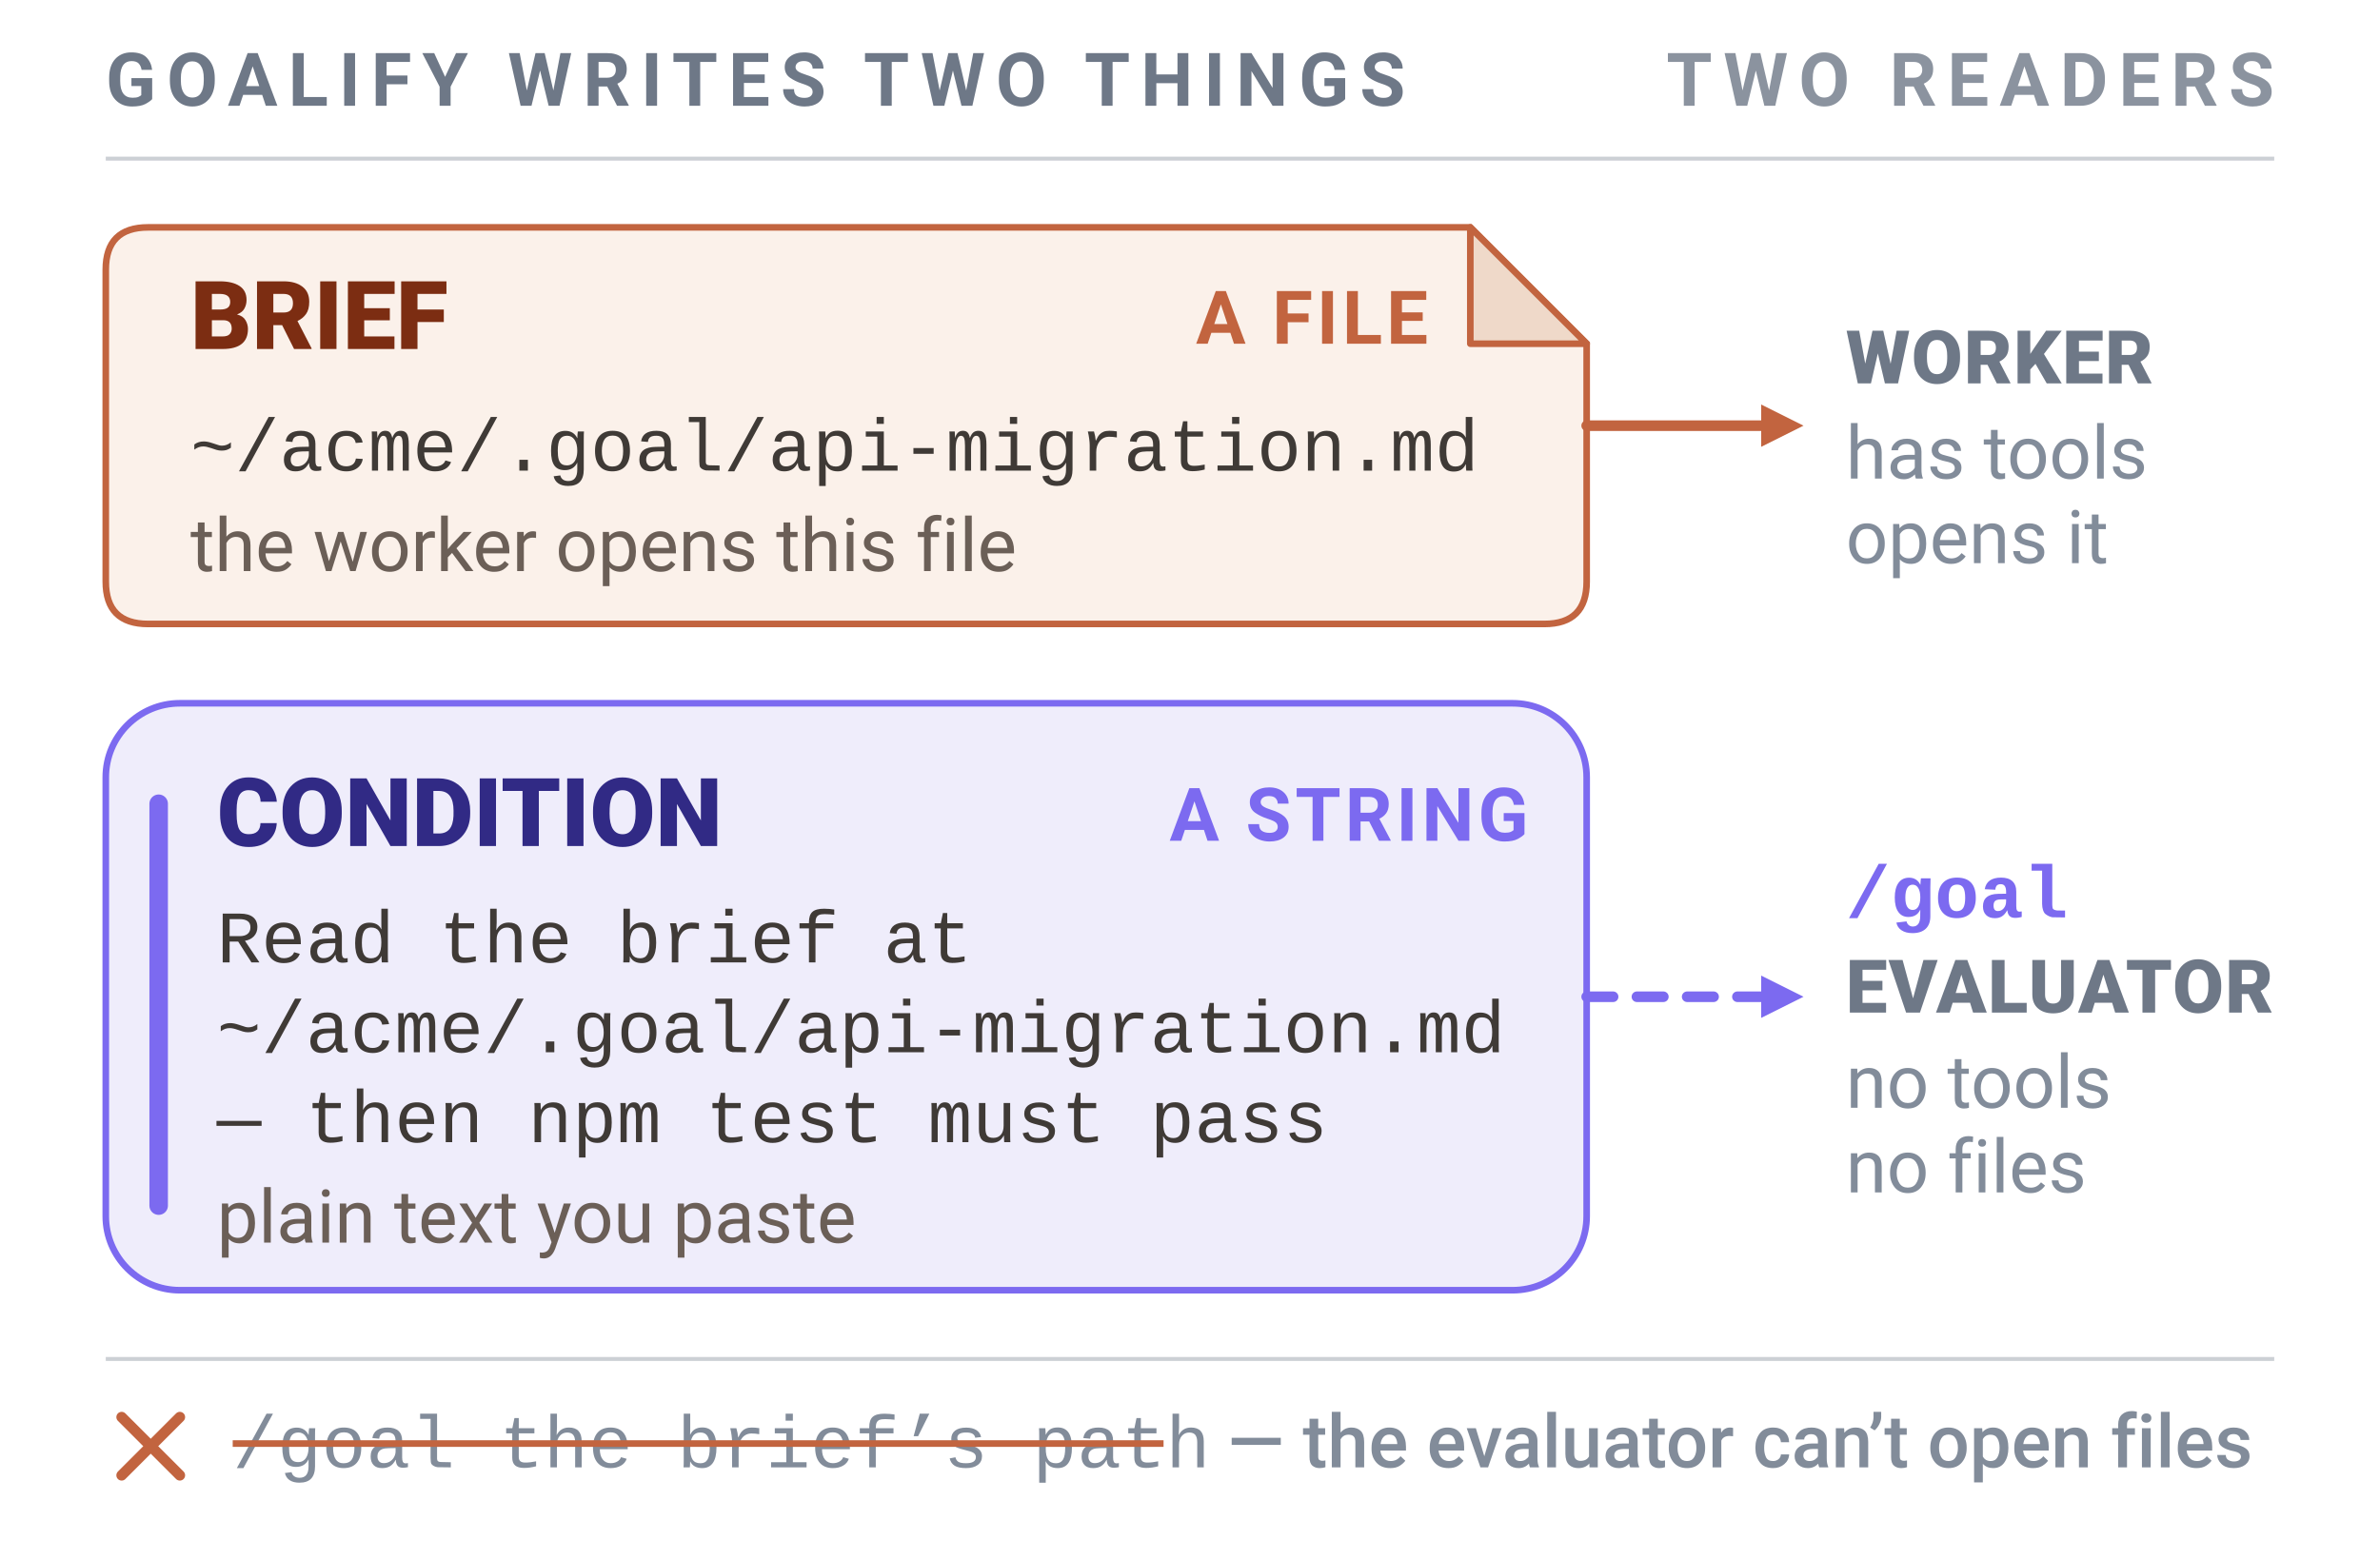
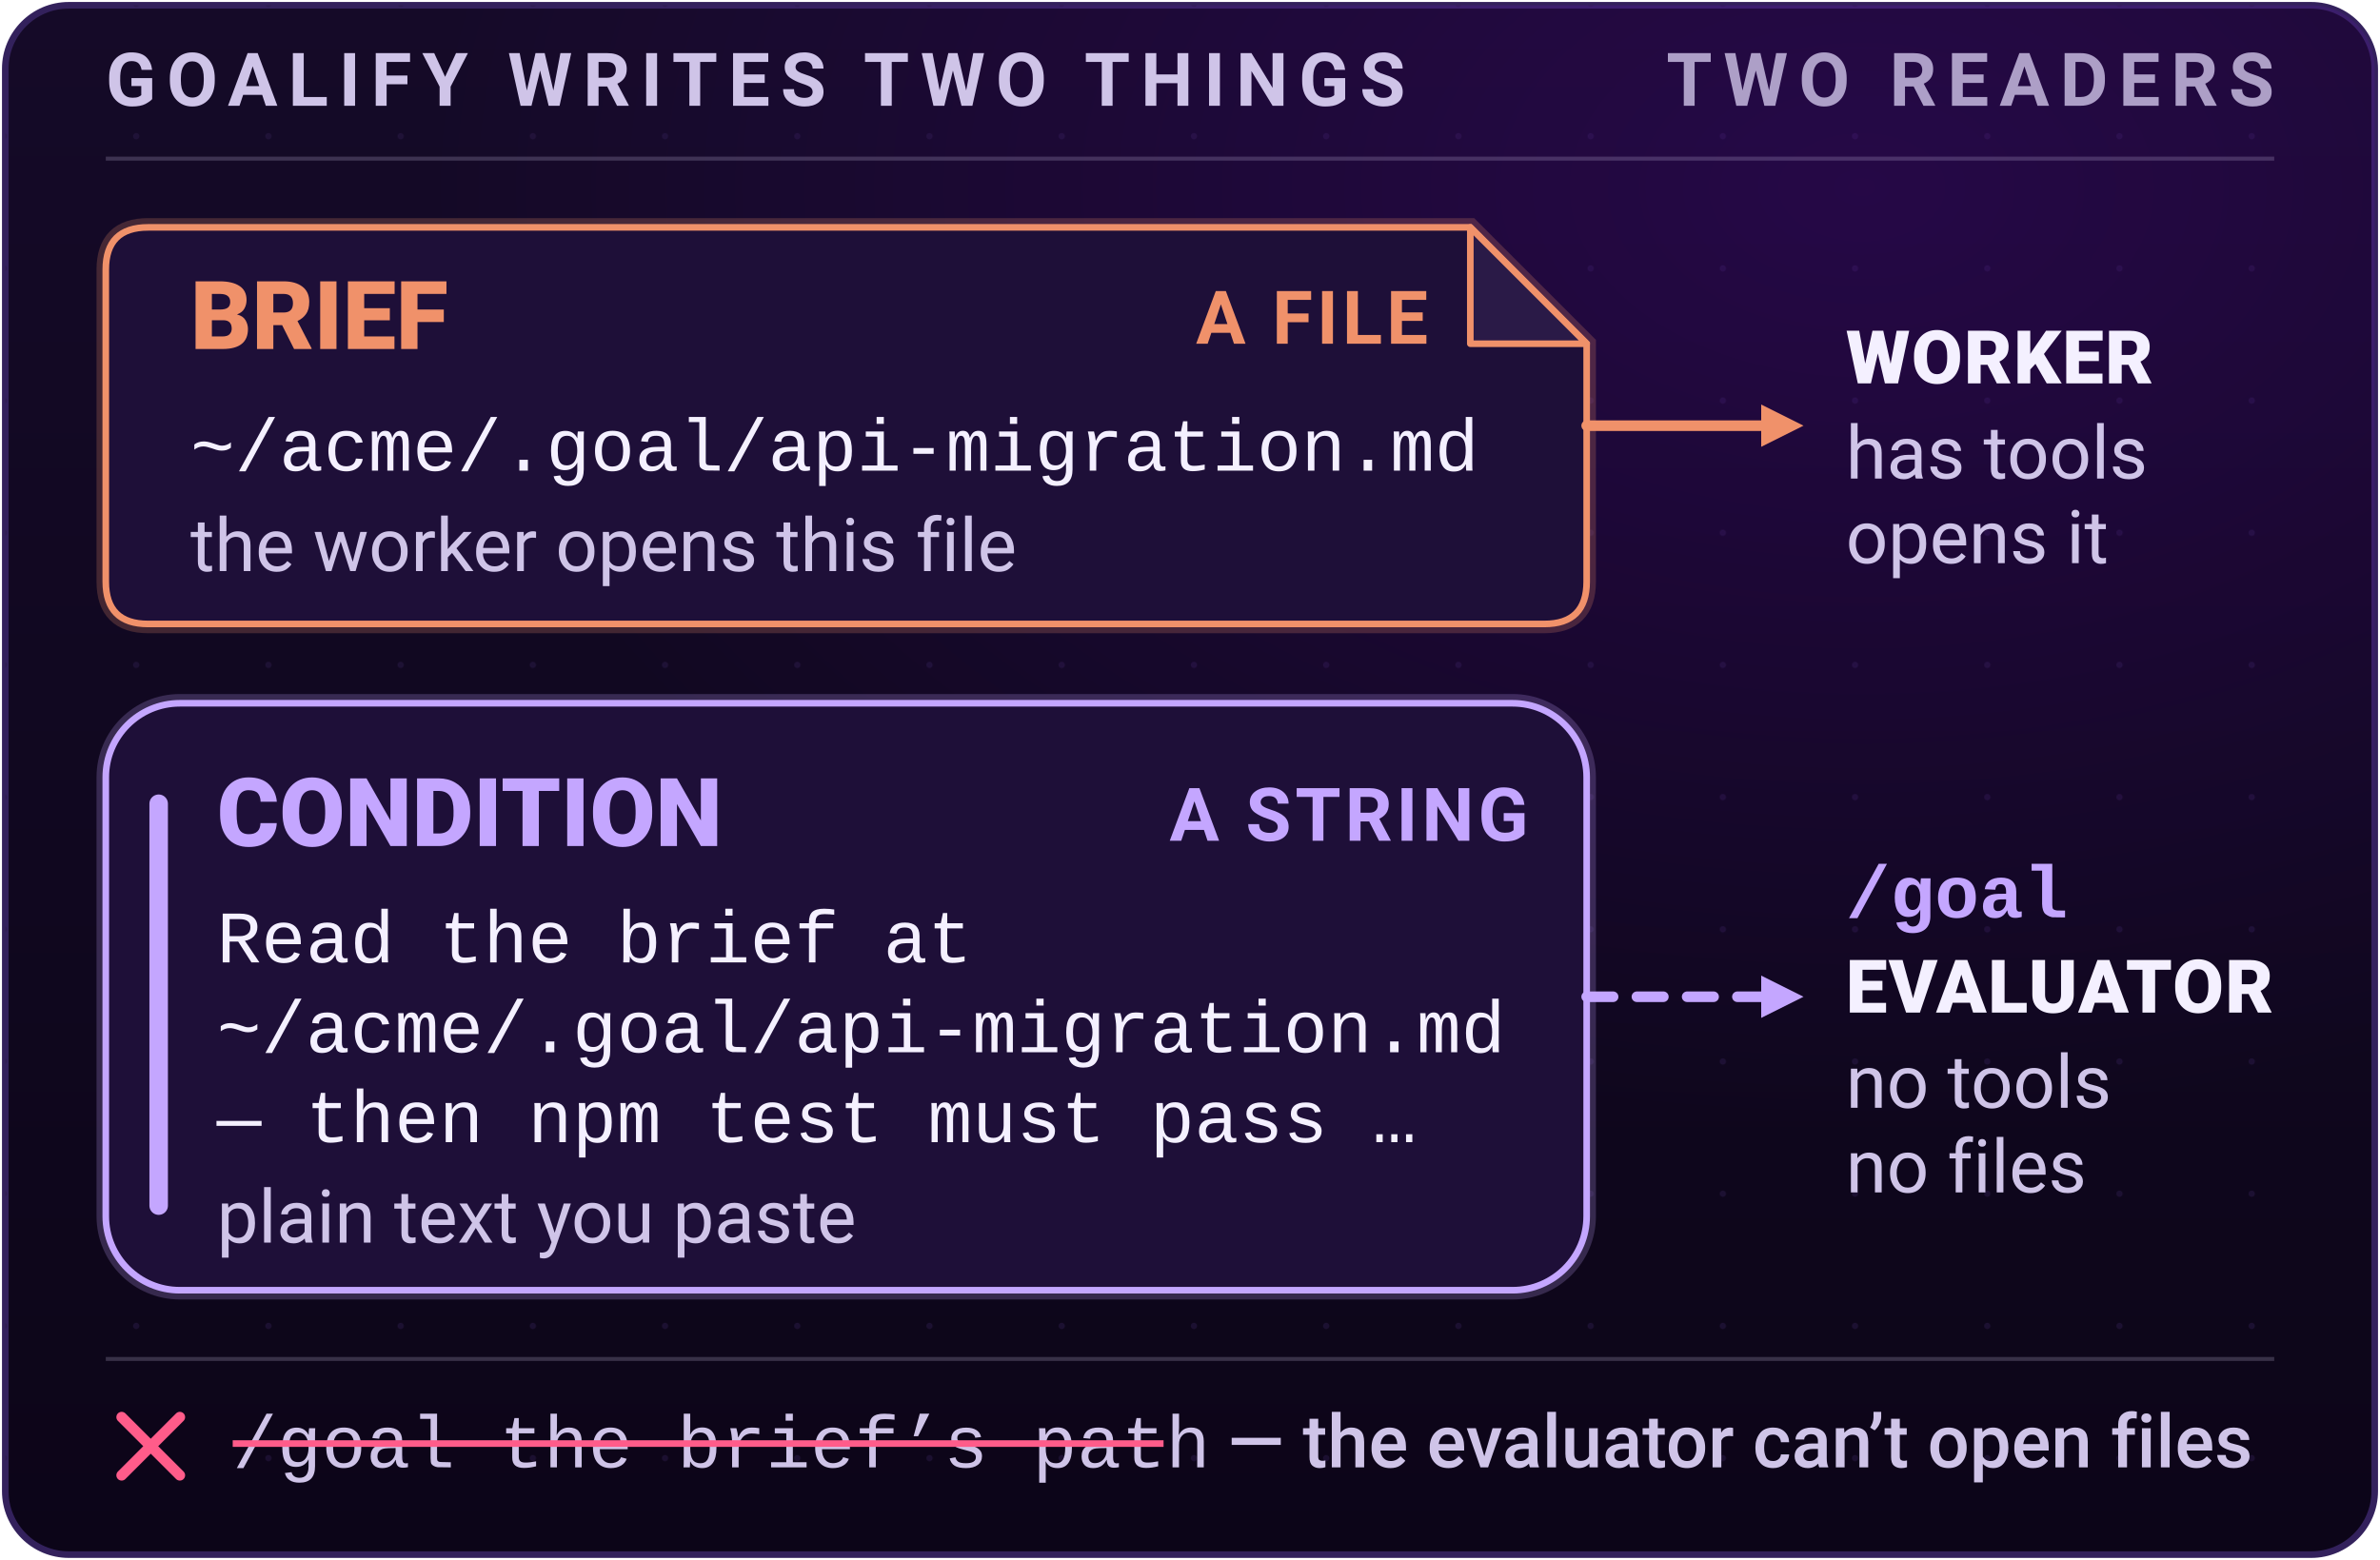
<svg xmlns="http://www.w3.org/2000/svg" viewBox="0 0 900 590" width="900" height="590" role="img" aria-labelledby="ta-t ta-d">
+   <defs>
+     <linearGradient id="ta-bg" x1="0" y1="0" x2="0" y2="1">
+       <stop offset="0" stop-color="#150A28" />
+       <stop offset="1" stop-color="#0C0518" />
+     </linearGradient>
+     <radialGradient id="ta-glow" cx="0.78" cy="0.12" r="0.6">
+       <stop offset="0" stop-color="#8A00FF" stop-opacity="0.15" />
+       <stop offset="1" stop-color="#8A00FF" stop-opacity="0" />
+     </radialGradient>
+     <pattern id="ta-dots" width="50" height="50" patternUnits="userSpaceOnUse">
+       <circle cx="1.5" cy="1.5" r="1.2" fill="#2A1A47" />
+     </pattern>
+   </defs>
  <style>
    .sans{font-family:-apple-system,BlinkMacSystemFont,'Segoe UI',Roboto,'Helvetica Neue',Arial,sans-serif}
    .mono{font-family:ui-monospace,SFMono-Regular,Menlo,Consolas,'Liberation Mono',monospace}
-     .eyebrow{font-size:28px;font-weight:700;letter-spacing:4px;fill:#6E7887}
+     .eyebrow{font-size:28px;font-weight:700;letter-spacing:4px;fill:#CFC4E8}
    .head{font-size:36px;font-weight:800}
    .tag{font-size:28px;font-weight:700;letter-spacing:1.5px}
-     .val{font-size:28px;font-weight:500;fill:#3F3A36}
-     .note{font-size:28px;font-weight:400;fill:#6B5F57}
-     .dest{font-size:28px;font-weight:800;fill:#6E7887;letter-spacing:.5px}
-     .sub{font-size:28px;font-weight:400;fill:#828C9A}
-     .refuse{font-size:28px;font-weight:500;fill:#828C9A}
+     .val{font-size:28px;font-weight:500;fill:#F4F0FF}
+     .note{font-size:28px;font-weight:400;fill:#CFC4E8}
+     .dest{font-size:28px;font-weight:800;fill:#F4F0FF;letter-spacing:.5px}
+     .sub{font-size:28px;font-weight:400;fill:#CFC4E8}
+     .refuse{font-size:28px;font-weight:500;fill:#CFC4E8}

    /* Motion budget: opacity only, plus a 4-unit dot travelling a 66-unit rail.
       Slowest 0.11 Hz, fastest 0.2 Hz — an order of magnitude under WCAG 2.3.1's 3 Hz.
       prefers-reduced-motion does not reach an img-embedded SVG, so this is gentle by
       construction rather than by opt-out. Nothing meaning-bearing starts from zero:
       every single frame is a complete, correct diagram. The refusal never animates. */
    .flow{animation:ta-flow 5s linear infinite}
    .tagpulse{animation:ta-breathe 9s ease-in-out infinite}
    .tagpulse2{animation:ta-breathe 9s ease-in-out infinite -4.5s}
    @keyframes ta-flow{from{stroke-dashoffset:0}to{stroke-dashoffset:-66}}
-     @keyframes ta-breathe{0%,100%{opacity:.72}50%{opacity:1}}
+     @keyframes ta-breathe{0%,100%{opacity:.75}50%{opacity:1}}
    @media (prefers-reduced-motion: reduce){
      .flow,.tagpulse,.tagpulse2{animation:none;opacity:1}
    }
  </style>
+   <rect x="2" y="2" width="896" height="586" rx="24" fill="url(#ta-bg)" stroke="#33215C" stroke-width="2.5" />
+   <rect x="2" y="2" width="896" height="586" rx="24" fill="url(#ta-dots)" opacity="0.5" />
+   <rect x="2" y="2" width="896" height="586" rx="24" fill="url(#ta-glow)" />
  <text class="sans eyebrow" x="40" y="40">GOALIFY WRITES TWO THINGS</text>
  <text class="sans eyebrow" x="860" y="40" text-anchor="end" opacity=".8">TWO READERS</text>
-   <line x1="40" y1="60" x2="860" y2="60" stroke="#6E7887" stroke-width="1.5" opacity=".35" />
-   <path d="M56 86 H556 L600 130 V220 Q600 236 584 236 H56 Q40 236 40 220 V102 Q40 86 56 86 Z" fill="#FBF1EA" stroke="#C2643F" stroke-width="2.5" />
-   <path d="M556 86 L600 130 H556 Z" fill="#EFD9C9" stroke="#C2643F" stroke-width="2.5" stroke-linejoin="round" />
-   <text class="sans head" x="72" y="132" fill="#7C2D12">BRIEF</text>
-   <text class="sans tag tagpulse" x="540" y="130" text-anchor="end" fill="#C2643F">A FILE</text>
+   <line x1="40" y1="60" x2="860" y2="60" stroke="#CFC4E8" stroke-width="1.5" opacity=".22" />
+   <path d="M56 86 H556 L600 130 V220 Q600 236 584 236 H56 Q40 236 40 220 V102 Q40 86 56 86 Z" fill="none" stroke="#F0916A" stroke-opacity=".22" stroke-width="7" />
+   <path d="M56 86 H556 L600 130 V220 Q600 236 584 236 H56 Q40 236 40 220 V102 Q40 86 56 86 Z" fill="#1E0F38" stroke="#F0916A" stroke-width="2.5" />
+   <path d="M556 86 L600 130 H556 Z" fill="#2A1A47" stroke="#F0916A" stroke-width="2.5" stroke-linejoin="round" />
+   <text class="sans head" x="72" y="132" fill="#F0916A">BRIEF</text>
+   <text class="sans tag tagpulse" x="540" y="130" text-anchor="end" fill="#F0916A">A FILE</text>
  <text class="mono val" x="72" y="178">~/acme/.goal/api-migration.md</text>
  <text class="sans note" x="72" y="216">the worker opens this file</text>
-   <line x1="600" y1="161" x2="666" y2="161" stroke="#C2643F" stroke-width="4" stroke-linecap="round" />
-   <path d="M666 153 L682 161 L666 169 Z" fill="#C2643F" />
+   <line x1="600" y1="161" x2="666" y2="161" stroke="#F0916A" stroke-width="4" stroke-linecap="round" />
+   <path d="M666 153 L682 161 L666 169 Z" fill="#F0916A" />
  <text class="sans dest" x="698" y="145">WORKER</text>
  <text class="sans sub" x="698" y="181">has tools</text>
  <text class="sans sub" x="698" y="213">opens it</text>
-   <rect x="40" y="266" width="560" height="222" rx="28" fill="#EFEDFB" stroke="#7C6AF0" stroke-width="2.5" />
-   <line x1="60" y1="304" x2="60" y2="456" stroke="#7C6AF0" stroke-width="7" stroke-linecap="round" />
-   <text class="sans head" x="82" y="320" fill="#312A85">CONDITION</text>
-   <text class="sans tag tagpulse2" x="578" y="318" text-anchor="end" fill="#7C6AF0">A STRING</text>
+   <rect x="40" y="266" width="560" height="222" rx="28" fill="none" stroke="#C4A6FF" stroke-opacity=".22" stroke-width="7" />
+   <rect x="40" y="266" width="560" height="222" rx="28" fill="#1E0F38" stroke="#C4A6FF" stroke-width="2.5" />
+   <line x1="60" y1="304" x2="60" y2="456" stroke="#C4A6FF" stroke-width="7" stroke-linecap="round" />
+   <text class="sans head" x="82" y="320" fill="#C4A6FF">CONDITION</text>
+   <text class="sans tag tagpulse2" x="578" y="318" text-anchor="end" fill="#C4A6FF">A STRING</text>
  <text class="mono val" x="82" y="364">Read the brief at</text>
  <text class="mono val" x="82" y="398">~/acme/.goal/api-migration.md</text>
-   <text class="mono val" x="82" y="432">— then npm test must pass</text>
-   <text class="sans note" x="82" y="470" fill="#5C5852">plain text you paste</text>
-   <line class="flow" x1="600" y1="377" x2="666" y2="377" stroke="#7C6AF0" stroke-width="4" stroke-linecap="round" stroke-dasharray="10 9" />
-   <path d="M666 369 L682 377 L666 385 Z" fill="#7C6AF0" />
-   <text class="mono" x="698" y="347" font-size="28" font-weight="700" fill="#7C6AF0">/goal</text>
+   <text class="mono val" x="82" y="432">— then npm test must pass …</text>
+   <text class="sans note" x="82" y="470">plain text you paste</text>
+   <line class="flow" x1="600" y1="377" x2="666" y2="377" stroke="#C4A6FF" stroke-width="4" stroke-linecap="round" stroke-dasharray="10 9" />
+   <path d="M666 369 L682 377 L666 385 Z" fill="#C4A6FF" />
+   <text class="mono" x="698" y="347" font-size="28" font-weight="700" fill="#C4A6FF">/goal</text>
  <text class="sans dest" x="698" y="383">EVALUATOR</text>
  <text class="sans sub" x="698" y="419">no tools</text>
  <text class="sans sub" x="698" y="451">no files</text>
-   <line x1="40" y1="514" x2="860" y2="514" stroke="#6E7887" stroke-width="1.5" opacity=".35" />
-   <path d="M46 536 L68 558 M68 536 L46 558" stroke="#C2643F" stroke-width="4" stroke-linecap="round" />
+   <line x1="40" y1="514" x2="860" y2="514" stroke="#CFC4E8" stroke-width="1.5" opacity=".22" />
+   <path d="M46 536 L68 558 M68 536 L46 558" stroke="#FF5C8A" stroke-width="4" stroke-linecap="round" />
  <text class="mono refuse" x="88" y="555">/goal the brief’s path</text>
-   <line x1="88" y1="546" x2="440" y2="546" stroke="#C2643F" stroke-width="2.5" />
+   <line x1="88" y1="546" x2="440" y2="546" stroke="#FF5C8A" stroke-width="2.5" />
  <text class="sans refuse" x="464" y="555">— the evaluator can’t open files</text>
</svg>
